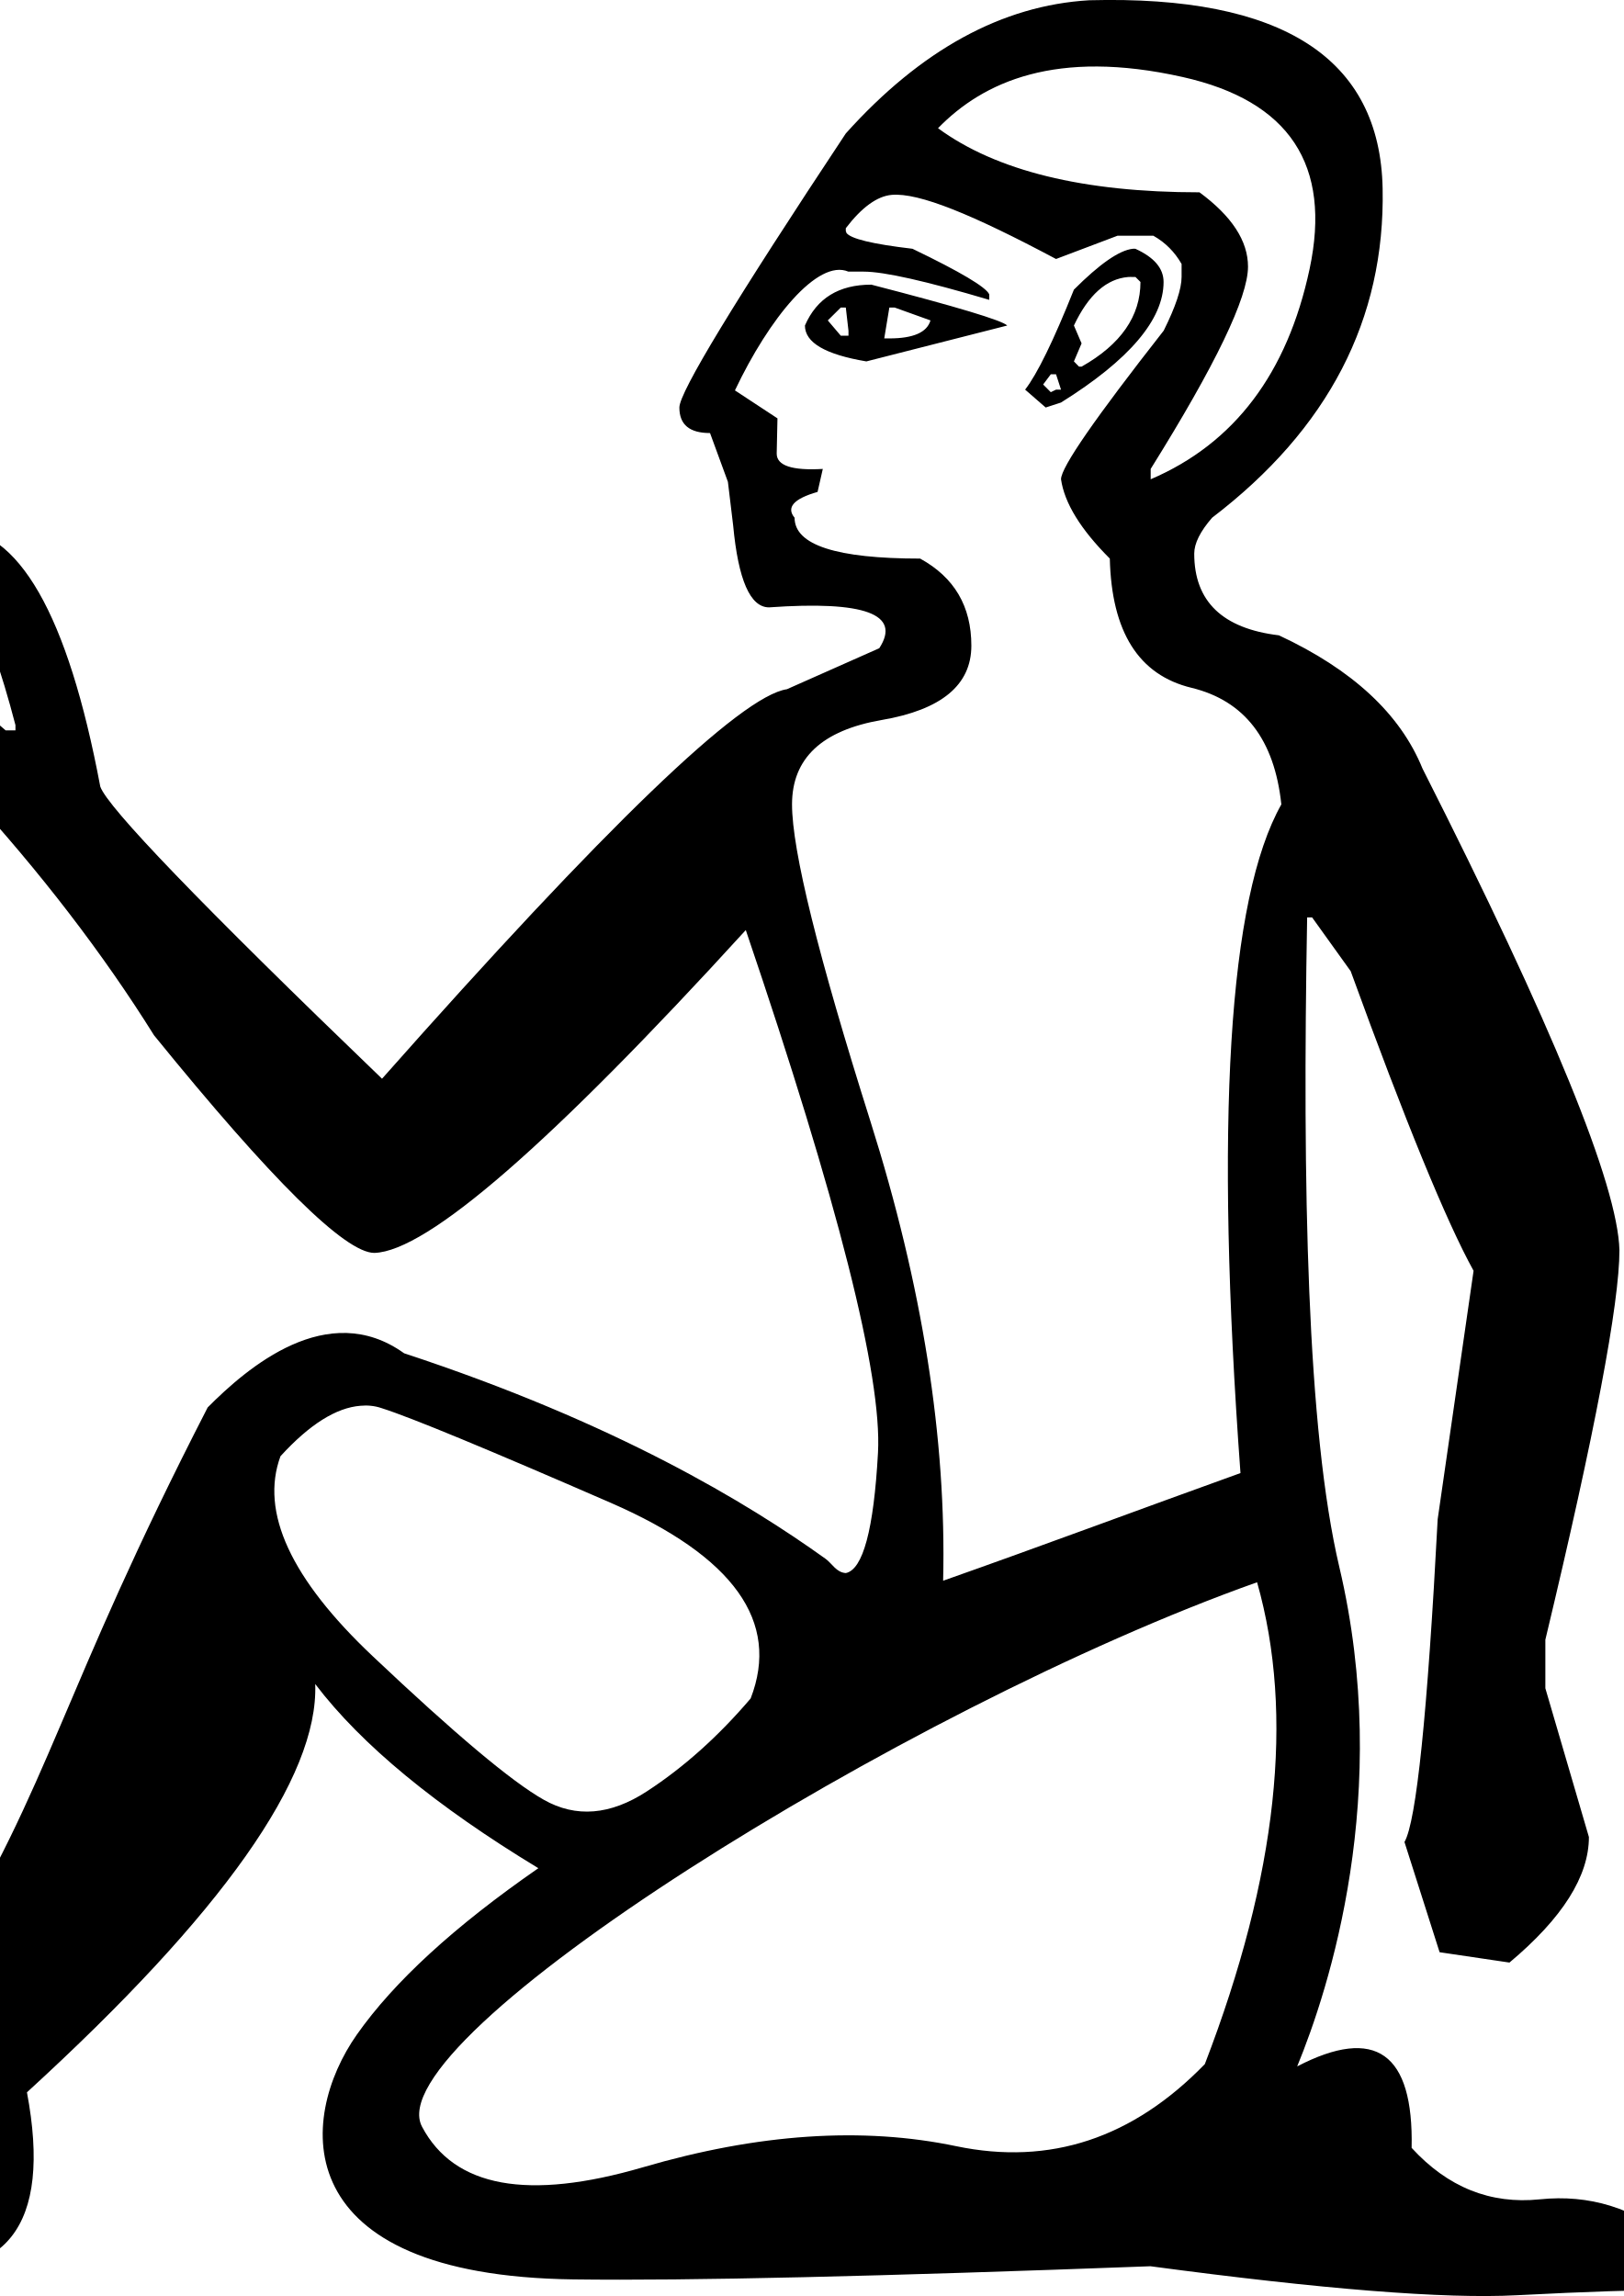
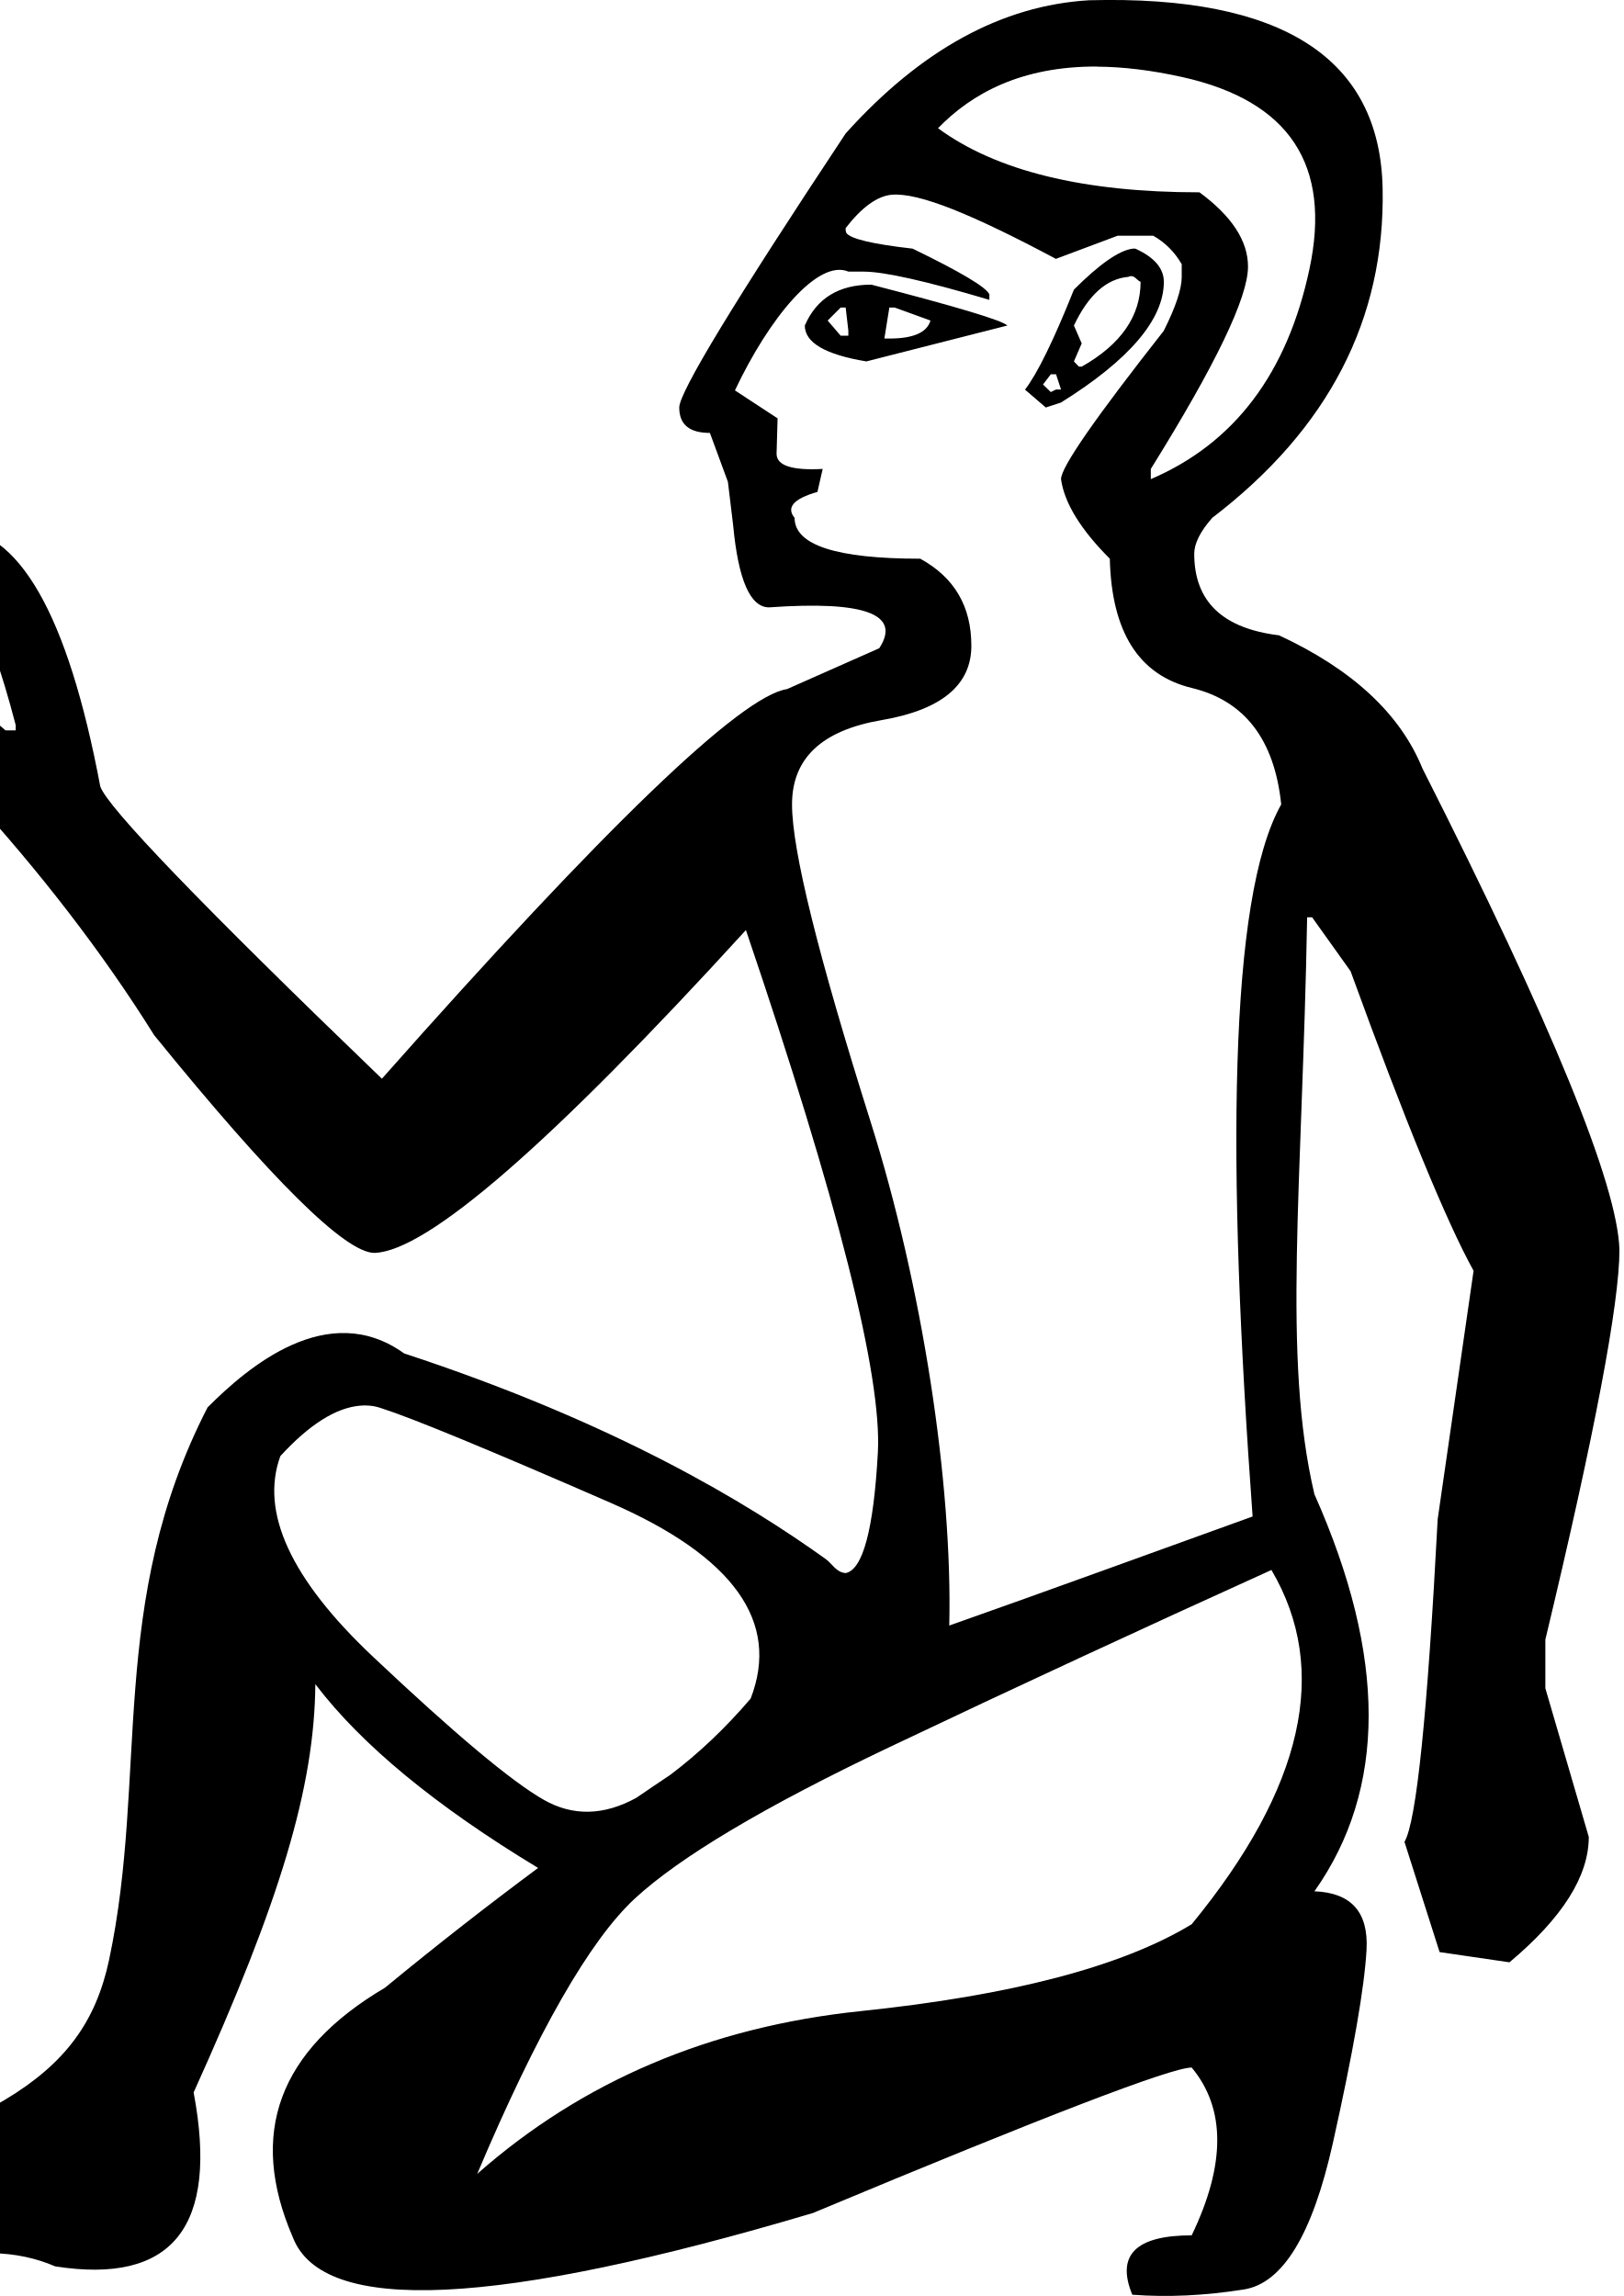
<svg xmlns="http://www.w3.org/2000/svg" width="12.71" height="17.979" id="svg2122" version="1.1">
  <defs id="defs2127" />
-   <path id="path10" style="fill:#000000;stroke:none;stroke-width:1" d="M 8.528,0.002 C 7.846,0.042 7.21,0.39 6.622,1.045 5.753,2.356 5.319,3.071 5.319,3.191 c 0,0.134 0.079,0.2 0.24,0.2 L 5.699,3.773 5.74,4.114 c 0.04,0.428 0.134,0.642 0.281,0.642 0.749,-0.053 1.037,0.053 0.863,0.32 L 6.161,5.397 C 5.8,5.45 4.743,6.468 2.991,8.447 1.573,7.083 0.839,6.319 0.785,6.159 0.531,4.808 0.144,4.133 -0.378,4.133 c -0.12,0 -0.202,0.061 -0.242,0.182 h 0.039 v 0.06 c 0.241,0 0.475,0.434 0.702,1.303 v 0.041 H 0.044 C -0.277,5.438 -0.486,5.298 -0.58,5.298 l -0.18,0.06 c 0,0.067 0.168,0.348 0.502,0.843 0.575,0.629 1.063,1.264 1.464,1.906 0.923,1.137 1.497,1.704 1.725,1.704 0.415,-0.013 1.383,-0.856 2.908,-2.528 0.722,2.126 1.068,3.492 1.035,4.093 -0.033,0.602 -0.118,0.915 -0.252,0.942 -0.075,-0.005 -0.106,-0.074 -0.159,-0.112 C 5.857,11.771 4.824,11.143 3.164,10.597 2.565,10.167 1.935,10.71 1.626,11.021 c -1.161,2.259 -1.216,2.927 -2.076,4.327 -0.518,0.842 -0.954,1.313 -3.057,1.929 -0.527,0.154 -0.8,0.292 -0.816,0.409 -0.016,0.117 0.045,0.197 0.182,0.242 0.215,0.07 1.258,0.065 2.206,-0.202 0.409,-0.115 0.763,-0.108 1.064,0.023 C 0.049,17.891 0.409,17.436 0.211,16.384 1.742,14.984 2.494,13.918 2.468,13.187 c 0.362,0.476 0.945,0.956 1.747,1.442 -0.657,0.455 -1.13,0.889 -1.421,1.303 -0.464,0.66 -0.558,1.887 1.694,1.917 0.902,0.012 2.409,-0.024 4.519,-0.103 1.346,0.18 2.303,0.257 2.869,0.227 0.566,-0.029 0.957,-0.042 1.177,-0.037 0.208,-0.078 0.225,-0.21 0.05,-0.392 -0.312,-0.255 -0.661,-0.362 -1.047,-0.322 -0.387,0.04 -0.721,-0.094 -1.004,-0.403 0.016,-0.744 -0.283,-0.956 -0.896,-0.638 0.248,-0.603 0.748,-2.137 0.33,-3.91 -0.253,-1.072 -0.29,-2.978 -0.252,-5.087 h 0.039 l 0.302,0.421 c 0.428,1.177 0.748,1.958 0.962,2.346 L 11.256,11.896 c -0.08,1.525 -0.167,2.367 -0.26,2.528 l 0.275,0.863 0.547,0.081 c 0.415,-0.348 0.622,-0.676 0.622,-0.983 L 12.099,13.22 V 12.84 C 12.487,11.222 12.679,10.204 12.679,9.79 12.666,9.281 12.153,8.024 11.137,6.018 10.963,5.59 10.588,5.243 10.013,4.975 9.572,4.922 9.35,4.71 9.35,4.335 c 0,-0.08 0.047,-0.174 0.14,-0.281 C 10.4,3.359 10.845,2.5 10.825,1.477 10.805,0.454 10.039,-0.038 8.528,0.002 Z M 9.259,0.603 C 10.095,0.79 10.427,1.291 10.253,2.107 10.079,2.922 9.665,3.472 9.009,3.753 V 3.672 C 9.518,2.856 9.771,2.329 9.771,2.088 c 0,-0.201 -0.126,-0.395 -0.38,-0.582 -0.909,0 -1.592,-0.168 -2.047,-0.502 C 7.698,0.64 8.269,0.381 9.259,0.603 Z M 6.981,1.526 c 0.214,-0.019 0.635,0.155 1.287,0.502 l 0.481,-0.182 h 0.281 c 0.094,0.053 0.167,0.127 0.221,0.221 v 0.101 c 0,0.094 -0.047,0.234 -0.14,0.421 C 8.576,3.272 8.307,3.659 8.307,3.753 8.334,3.94 8.462,4.147 8.689,4.374 8.703,4.949 8.915,5.286 9.329,5.386 9.744,5.487 9.978,5.791 10.032,6.299 9.617,7.035 9.511,8.78 9.712,11.535 8.942,11.812 8.161,12.104 7.384,12.378 7.411,11.268 7.222,10.068 6.814,8.778 6.406,7.487 6.201,6.66 6.201,6.299 6.201,5.938 6.435,5.719 6.903,5.638 7.371,5.558 7.605,5.364 7.605,5.056 7.605,4.748 7.472,4.521 7.204,4.374 6.549,4.374 6.221,4.268 6.221,4.054 6.154,3.974 6.214,3.905 6.401,3.852 L 6.442,3.672 C 6.201,3.686 6.081,3.646 6.081,3.552 L 6.087,3.276 5.754,3.057 C 6.022,2.492 6.403,2.025 6.642,2.127 h 0.12 c 0.16,0 0.488,0.074 0.983,0.221 v -0.039 -0.002 -0.002 C 7.721,2.249 7.52,2.129 7.144,1.948 6.829,1.911 6.656,1.869 6.626,1.822 v -0.002 c -3.396e-4,-8.228e-4 -0.002,-0.005 -0.002,-0.006 v -0.002 l -0.002,-0.002 v -0.002 -0.021 C 6.747,1.623 6.868,1.536 6.981,1.526 Z M 8.869,1.948 C 8.762,1.96 8.609,2.067 8.408,2.268 8.248,2.669 8.12,2.93 8.026,3.051 l 0.161,0.14 0.12,-0.039 c 0.535,-0.334 0.803,-0.65 0.803,-0.944 0,-0.107 -0.074,-0.193 -0.221,-0.26 -0.007,0 -0.014,-8.358e-4 -0.021,-2e-7 z m -0.035,0.221 c 0.011,-9.925e-4 0.023,0 0.035,0 h 0.021 l 0.039,0.039 c 0,0.267 -0.153,0.489 -0.461,0.663 H 8.448 L 8.408,2.83 8.468,2.689 8.408,2.549 C 8.521,2.31 8.662,2.183 8.834,2.169 Z M 6.822,2.229 c -0.254,0 -0.427,0.106 -0.52,0.32 0,0.134 0.16,0.227 0.481,0.281 L 7.886,2.549 C 7.846,2.509 7.491,2.402 6.822,2.229 Z M 6.583,2.408 h 0.039 l 0.021,0.182 v 0.039 H 6.583 L 6.481,2.509 Z m 0.38,0 h 0.041 l 0.281,0.101 C 7.258,2.603 7.15,2.65 6.963,2.65 H 6.923 Z M 8.227,2.931 h 0.041 l 0.039,0.12 H 8.268 L 8.227,3.071 8.167,3.011 Z m -5.364,8.075 c 0.013,-5.3e-5 0.026,6.44e-4 0.039,0.002 0.03,0.003 0.058,0.009 0.087,0.019 0.233,0.074 0.83,0.322 1.793,0.741 0.963,0.42 1.328,0.931 1.095,1.532 -0.254,0.298 -0.525,0.54 -0.812,0.727 -0.286,0.187 -0.556,0.209 -0.808,0.066 C 4.005,13.951 3.56,13.576 2.919,12.97 2.277,12.364 2.035,11.84 2.196,11.403 2.423,11.154 2.632,11.023 2.822,11.008 c 0.014,-0.001 0.028,-0.002 0.041,-0.002 z m 6.979,1.384 C 10.137,13.429 10.001,14.687 9.433,16.163 8.869,16.744 8.221,16.959 7.487,16.806 6.753,16.652 5.935,16.707 5.034,16.971 4.133,17.234 3.557,17.129 3.305,16.655 2.935,15.968 7.073,13.374 9.842,12.39 Z" />
+   <path id="path10" style="fill:#000000;stroke:none;stroke-width:1" d="M 8.527,0.002 C 7.845,0.042 7.21,0.39 6.621,1.045 5.752,2.356 5.318,3.071 5.318,3.191 c 0,0.134 0.08,0.199 0.24,0.199 l 0.141,0.383 0.041,0.34 c 0.04,0.428 0.134,0.643 0.281,0.643 0.749,-0.053 1.037,0.053 0.863,0.32 L 6.162,5.396 C 5.801,5.45 4.742,6.468 2.99,8.447 1.573,7.083 0.839,6.319 0.785,6.158 0.531,4.808 0.145,4.133 -0.377,4.133 c -0.12,0 -0.202,0.061 -0.242,0.182 h 0.039 V 4.375 c 0.241,0 0.476,0.433 0.703,1.303 V 5.719 H 0.043 C -0.278,5.438 -0.486,5.297 -0.58,5.297 l -0.18,0.061 c 0,0.067 0.168,0.347 0.502,0.842 0.575,0.629 1.064,1.264 1.465,1.906 0.923,1.137 1.497,1.705 1.725,1.705 C 3.346,9.797 4.315,8.955 5.84,7.283 6.562,9.41 6.906,10.773 6.873,11.375 6.84,11.977 6.755,12.292 6.621,12.318 6.546,12.313 6.516,12.244 6.463,12.207 5.857,11.772 4.823,11.143 3.164,10.598 2.565,10.167 1.934,10.711 1.625,11.021 c -0.787,1.531 -0.464,2.882 -0.771,4.326 -0.206,0.967 -0.954,1.314 -3.057,1.93 -0.527,0.154 -0.8,0.291 -0.816,0.408 -0.016,0.117 0.047,0.198 0.184,0.242 0.215,0.07 1.257,0.064 2.205,-0.203 0.409,-0.115 0.762,-0.107 1.062,0.023 C 1.352,17.891 1.714,17.436 1.516,16.385 2.194,14.887 2.462,13.996 2.469,13.188 c 0.361,0.475 0.943,0.955 1.744,1.439 -0.385,0.286 -0.786,0.598 -1.199,0.938 -0.833,0.492 -1.073,1.143 -0.721,1.955 0.235,0.609 1.593,0.546 4.072,-0.191 1.817,-0.759 2.805,-1.139 2.965,-1.139 0.267,0.321 0.267,0.759 0,1.314 -0.438,0 -0.593,0.155 -0.465,0.465 0.278,0.021 0.569,0.007 0.873,-0.041 0.305,-0.048 0.537,-0.429 0.697,-1.145 0.16,-0.716 0.248,-1.222 0.264,-1.516 0.016,-0.294 -0.12,-0.446 -0.408,-0.457 0.566,-0.801 0.566,-1.838 0,-3.109 -0.253,-1.072 -0.095,-2.408 -0.057,-4.518 h 0.039 l 0.301,0.422 c 0.428,1.177 0.749,1.958 0.963,2.346 l -0.281,1.945 c -0.08,1.525 -0.166,2.367 -0.26,2.527 l 0.275,0.863 0.547,0.08 c 0.415,-0.348 0.621,-0.675 0.621,-0.982 l -0.34,-1.164 v -0.381 c 0.388,-1.618 0.58,-2.636 0.58,-3.051 C 12.666,9.281 12.153,8.024 11.137,6.018 10.963,5.59 10.589,5.242 10.014,4.975 9.572,4.921 9.35,4.71 9.35,4.336 c 0,-0.08 0.047,-0.174 0.141,-0.281 0.909,-0.695 1.354,-1.555 1.334,-2.578 -0.02,-1.023 -0.786,-1.515 -2.297,-1.475 z m 0.064,0.52 c 0.198,0.001 0.421,0.027 0.668,0.082 C 10.096,0.791 10.426,1.292 10.252,2.107 10.078,2.923 9.665,3.471 9.01,3.752 V 3.672 C 9.518,2.856 9.771,2.329 9.771,2.088 9.771,1.887 9.645,1.693 9.391,1.506 8.481,1.506 7.798,1.338 7.344,1.004 7.609,0.731 7.997,0.518 8.592,0.521 Z M 6.98,1.525 c 0.214,-0.019 0.635,0.155 1.287,0.502 L 8.75,1.846 h 0.279 c 0.094,0.053 0.169,0.129 0.223,0.223 v 0.1 c 0,0.094 -0.047,0.235 -0.141,0.422 C 8.576,3.272 8.307,3.658 8.307,3.752 8.333,3.939 8.462,4.148 8.689,4.375 8.703,4.95 8.916,5.286 9.33,5.387 9.745,5.487 9.978,5.791 10.031,6.299 9.617,7.034 9.606,9.12 9.807,11.875 9.038,12.152 8.209,12.455 7.432,12.729 7.458,11.619 7.222,10.068 6.814,8.777 6.407,7.487 6.201,6.66 6.201,6.299 c 0,-0.361 0.233,-0.58 0.701,-0.66 0.468,-0.08 0.703,-0.274 0.703,-0.582 C 7.605,4.749 7.473,4.522 7.205,4.375 6.55,4.375 6.221,4.269 6.221,4.055 6.154,3.974 6.213,3.905 6.4,3.852 L 6.441,3.672 C 6.201,3.685 6.08,3.646 6.08,3.553 l 0.008,-0.277 -0.334,-0.219 C 6.021,2.492 6.403,2.025 6.643,2.127 h 0.119 c 0.16,0 0.49,0.074 0.984,0.221 v -0.039 -0.002 -0.002 C 7.722,2.249 7.52,2.129 7.145,1.947 6.829,1.911 6.655,1.87 6.625,1.822 v -0.002 c -3.396e-4,-8.228e-4 -0.002,-0.007 -0.002,-0.008 v -0.002 l -0.002,-0.002 v -0.002 -0.02 C 6.746,1.624 6.867,1.536 6.98,1.525 Z m 1.889,0.422 C 8.763,1.96 8.609,2.067 8.408,2.268 8.248,2.669 8.119,2.93 8.025,3.051 L 8.188,3.191 8.307,3.152 c 0.535,-0.334 0.805,-0.651 0.805,-0.945 0,-0.107 -0.076,-0.193 -0.223,-0.26 -0.007,0 -0.012,-8.356e-4 -0.02,0 z m -0.035,0.221 c 0.046,-0.022 0.064,0.026 0.096,0.039 0,0.267 -0.153,0.49 -0.461,0.664 H 8.447 L 8.408,2.83 8.469,2.689 8.408,2.549 C 8.521,2.311 8.662,2.183 8.834,2.168 Z m -2.012,0.061 c -0.254,0 -0.428,0.106 -0.521,0.32 0,0.134 0.161,0.228 0.482,0.281 l 1.104,-0.281 C 7.847,2.509 7.491,2.402 6.822,2.229 Z M 6.582,2.408 h 0.039 l 0.021,0.182 v 0.039 H 6.582 L 6.48,2.51 Z m 0.381,0 h 0.041 l 0.281,0.102 c -0.027,0.094 -0.135,0.141 -0.322,0.141 h -0.039 z m 1.264,0.523 h 0.041 l 0.039,0.119 h -0.039 l -0.041,0.02 -0.061,-0.059 z M 2.863,11.006 c 0.013,-5.3e-5 0.026,4.97e-4 0.039,0.002 0.03,0.003 0.057,0.01 0.086,0.02 0.233,0.074 0.83,0.32 1.793,0.74 0.963,0.42 1.329,0.932 1.096,1.533 C 5.678,13.534 5.467,13.733 5.248,13.898 5.16,13.956 5.072,14.017 4.982,14.078 4.727,14.218 4.485,14.223 4.258,14.094 4.006,13.951 3.56,13.577 2.918,12.971 2.276,12.365 2.035,11.84 2.195,11.402 c 0.227,-0.248 0.437,-0.38 0.627,-0.395 0.014,-0.001 0.028,-0.002 0.041,-0.002 z m 7.092,1.289 c 0.459,0.78 0.251,1.705 -0.625,2.773 -0.545,0.331 -1.409,0.557 -2.59,0.68 -1.181,0.123 -2.181,0.549 -3.004,1.275 0.47,-1.111 0.882,-1.83 1.234,-2.156 0.353,-0.326 1.016,-0.721 1.994,-1.186 0.978,-0.465 1.975,-0.927 2.99,-1.387 z" />
</svg>
